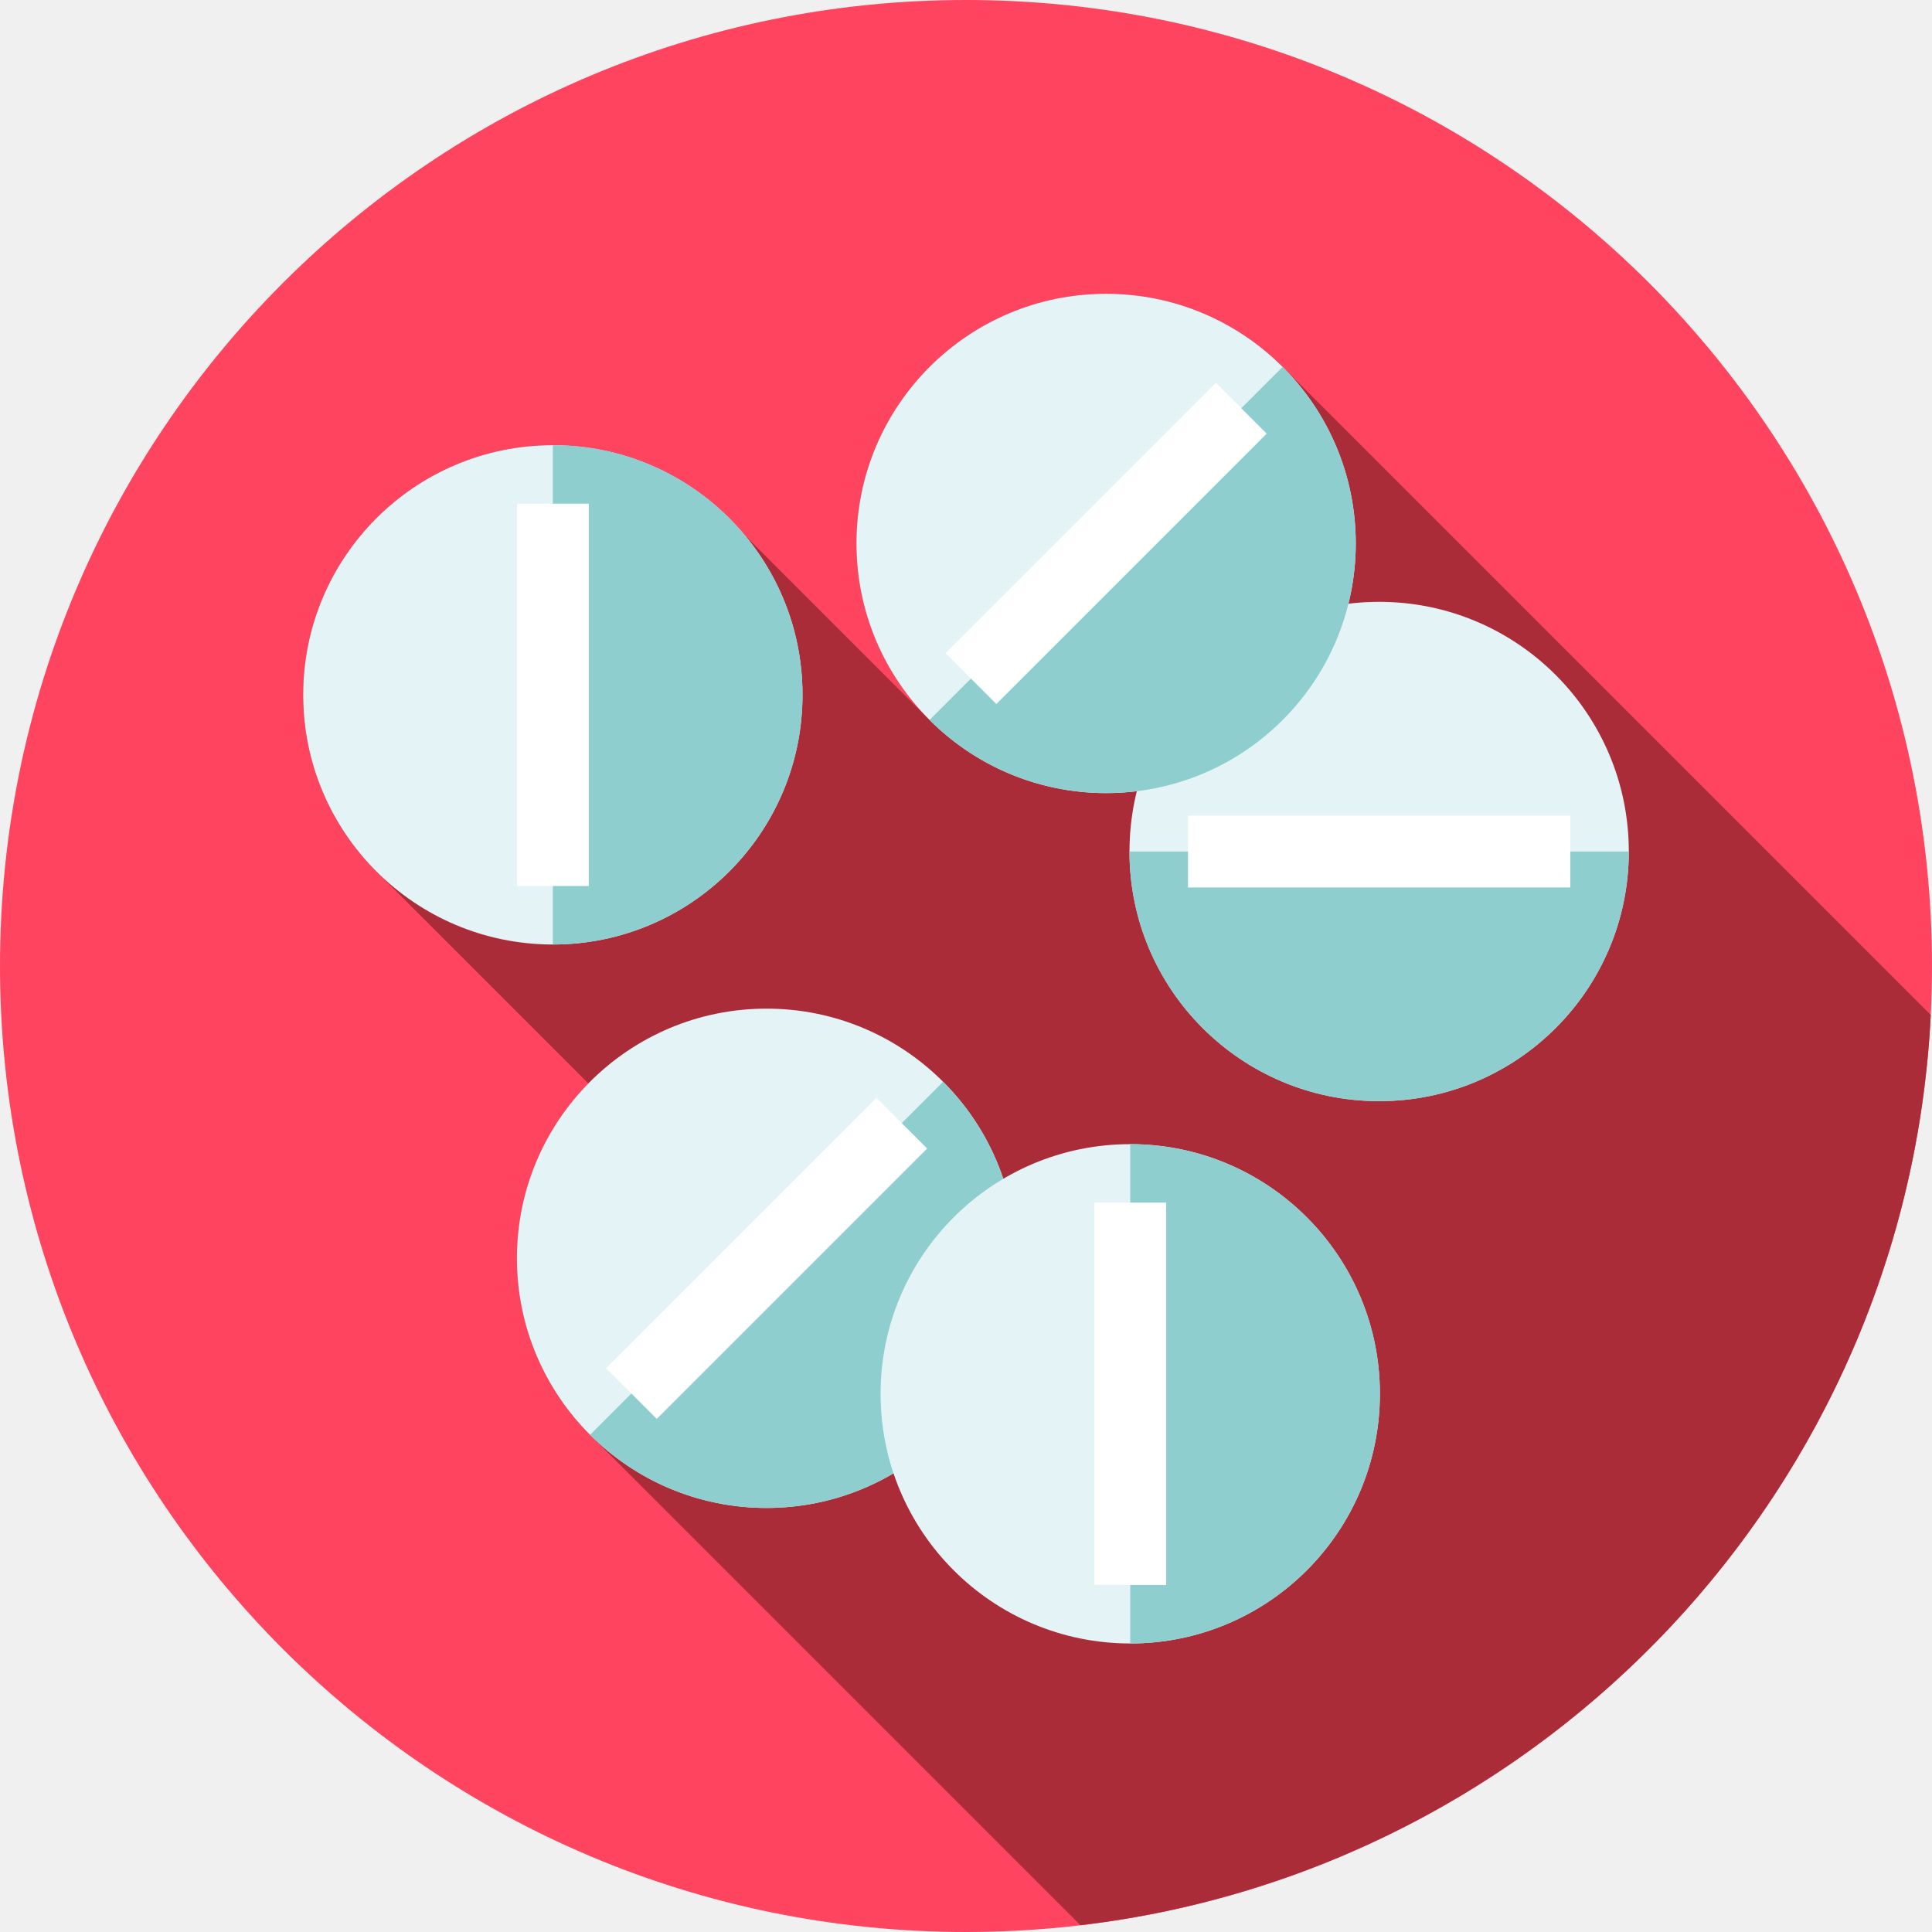
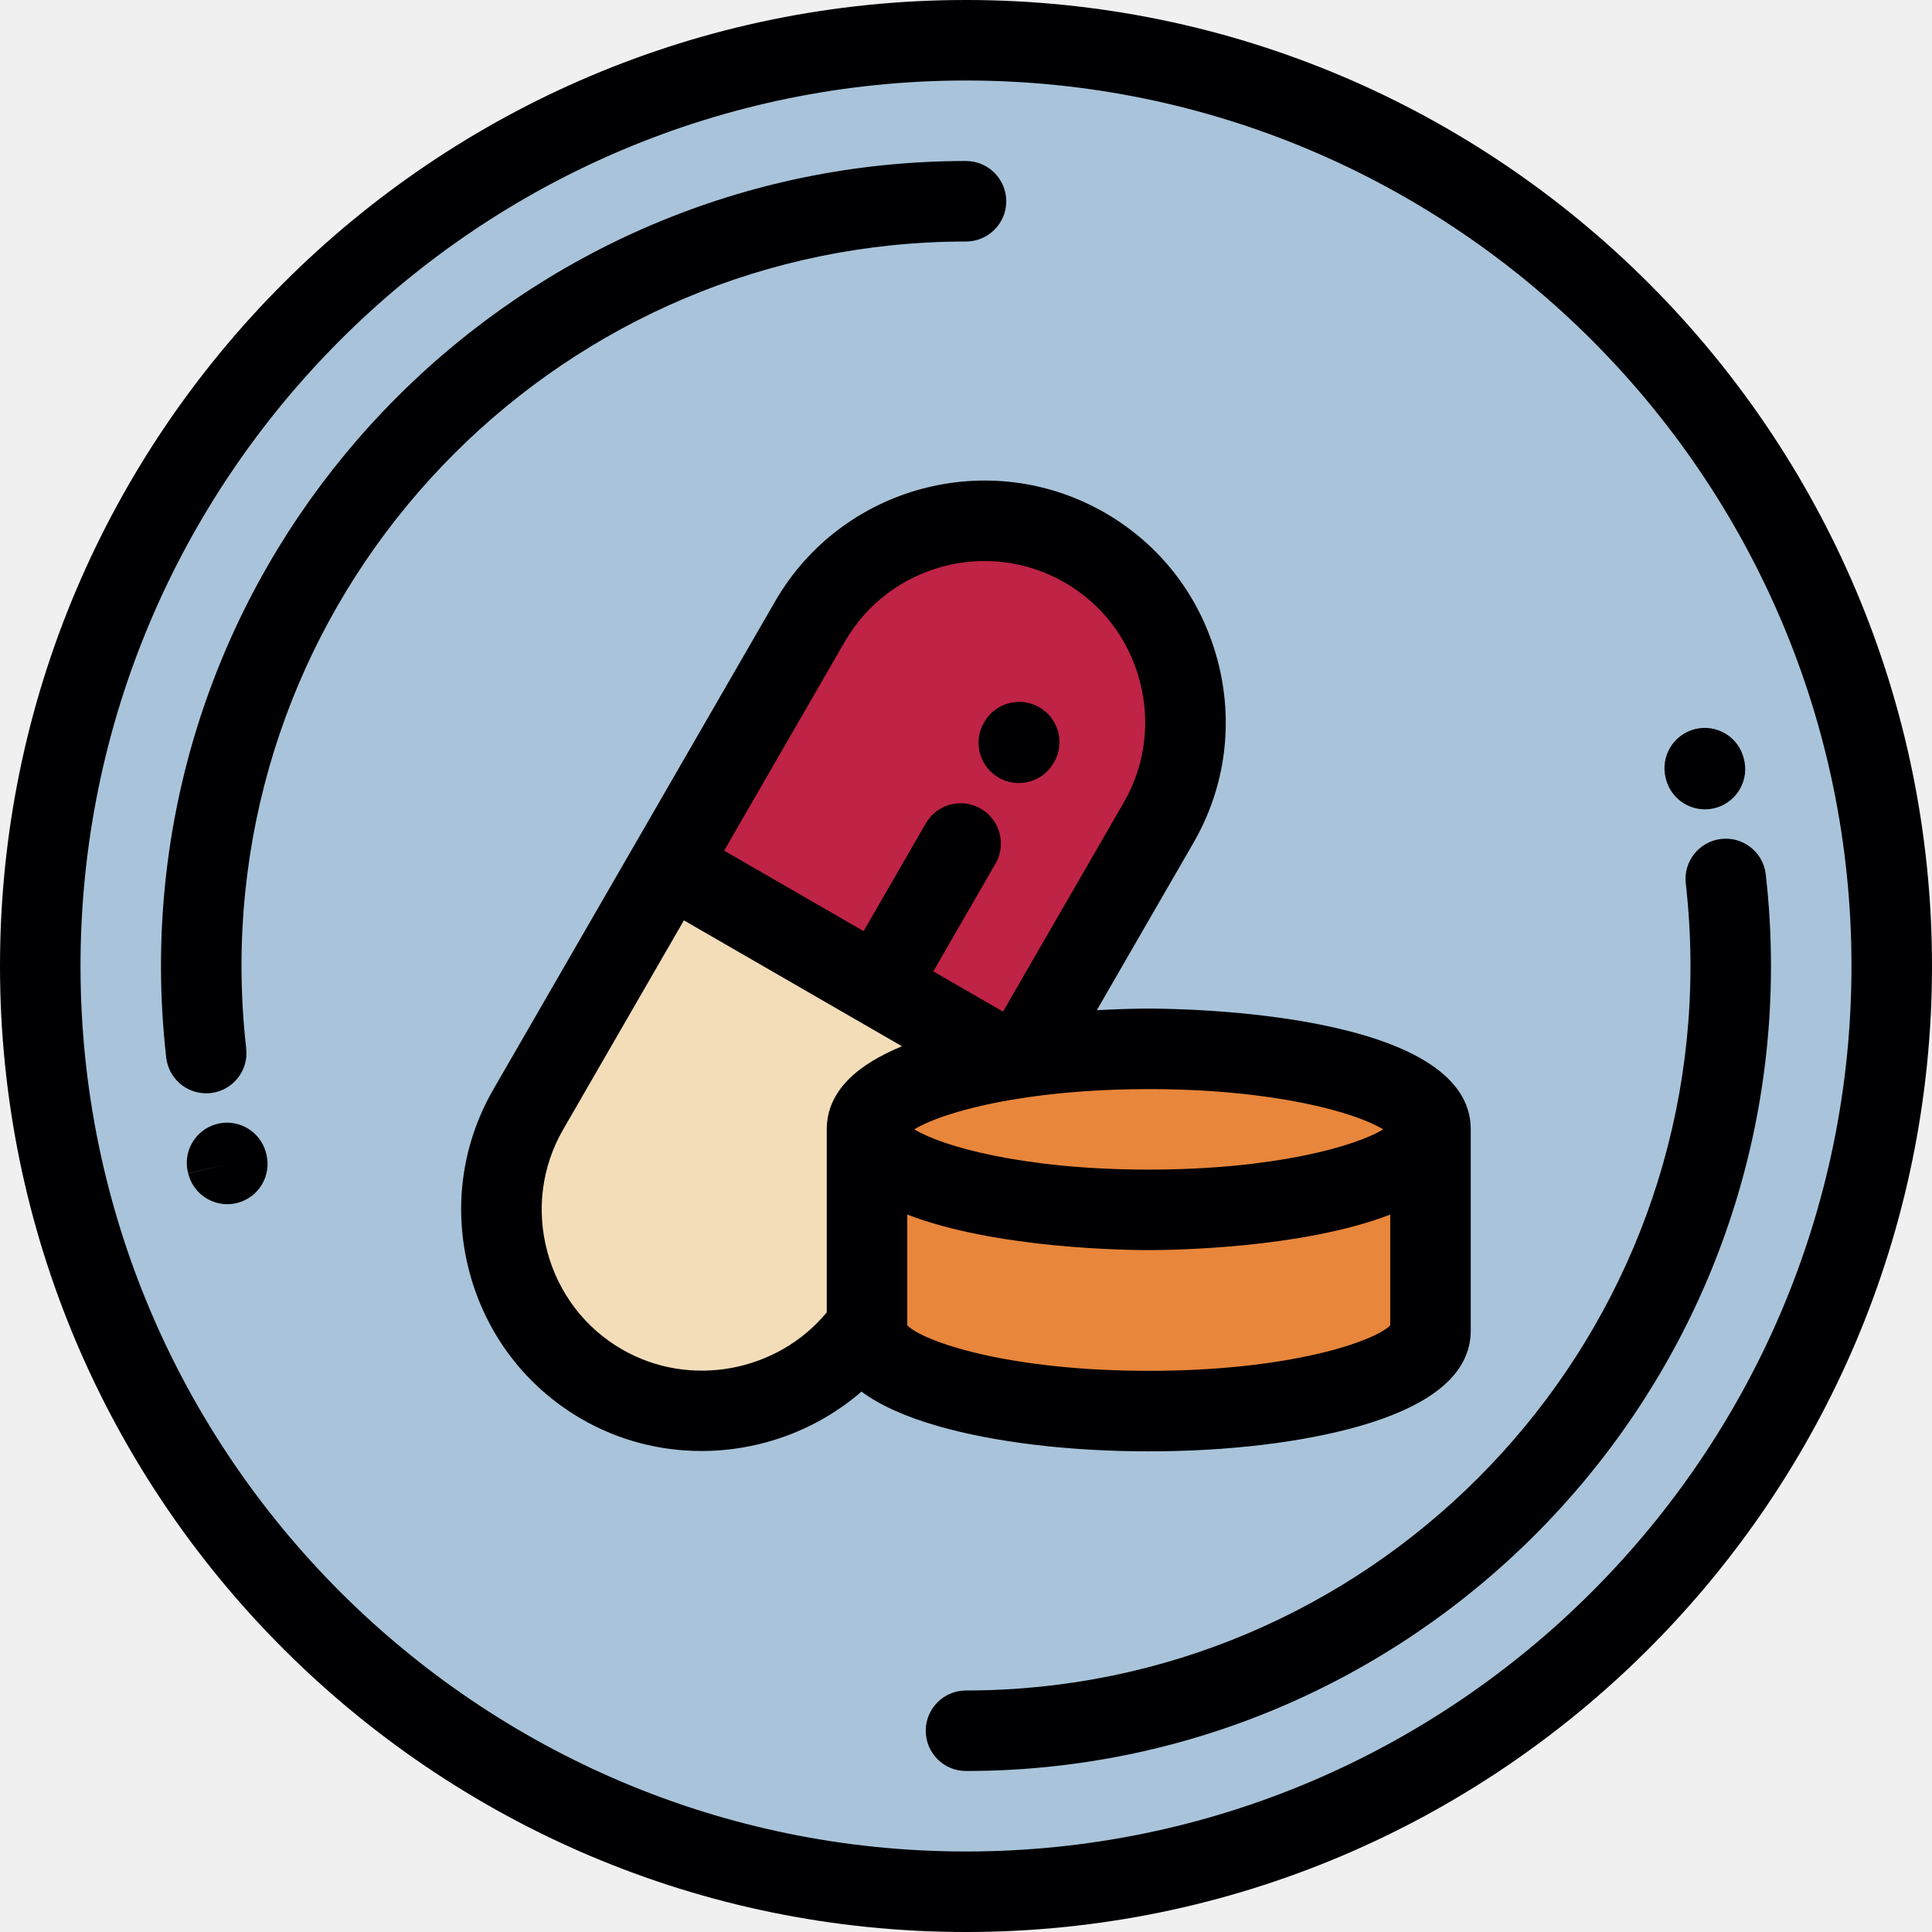
- <svg xmlns="http://www.w3.org/2000/svg" version="1.1" id="Capa_1" x="0px" y="0px" viewBox="0 0 512.007 512.007" style="enable-background:new 0 0 512.007 512.007;" xml:space="preserve" height="128" width="128">
-   <circle style="fill:#FF4460;" cx="256.003" cy="256.003" r="256.003" />
-   <path style="fill:#AB2C39;" d="M246.346,97.228c-25.84,25.84-25.84,67.735,0,93.576l0,0l-48.99-48.99  c-1.288-1.546-2.637-3.038-4.058-4.459c-11.974-11.974-28.516-19.38-46.788-19.38l0,0c-36.544,0-66.167,29.625-66.167,66.167  c0,18.271,7.406,34.813,19.379,46.787l56.206,56.206c-25.388,25.874-25.249,67.424,0.439,93.113l0,0  c0.001,0.001,0.001,0.001,0.002,0.002l129.955,129.955c122.87-14.503,219.097-116.007,225.351-241.223L339.924,97.23  c-0.001-0.001-0.001-0.001-0.002-0.002l0,0C314.082,71.389,272.187,71.389,246.346,97.228z" />
-   <circle style="fill:#E4F3F6;" cx="146.512" cy="184.143" r="66.162" />
-   <path style="fill:#8ECECF;" d="M146.51,117.974V250.31c36.544,0,66.167-29.625,66.167-66.168S183.053,117.974,146.51,117.974z" />
-   <rect x="136.988" y="133.478" style="fill:#FFFFFF;" width="19.046" height="101.329" />
-   <circle style="fill:#E4F3F6;" cx="203.15" cy="333.464" r="66.162" />
-   <path style="fill:#8ECECF;" d="M249.942,286.673l-93.576,93.576c25.84,25.84,67.735,25.84,93.576,0  C275.783,354.409,275.783,312.513,249.942,286.673z" />
-   <rect x="193.63" y="282.799" transform="matrix(-0.7071 -0.7071 0.7071 -0.7071 111.0091 712.908)" style="fill:#FFFFFF;" width="19.046" height="101.328" />
-   <circle style="fill:#E4F3F6;" cx="365.495" cy="225.658" r="66.162" />
-   <path style="fill:#8ECECF;" d="M431.658,225.662H299.322c0,36.544,29.625,66.167,66.168,66.167S431.658,262.206,431.658,225.662z" />
-   <rect x="314.831" y="216.144" style="fill:#FFFFFF;" width="101.329" height="19.046" />
-   <circle style="fill:#E4F3F6;" cx="299.53" cy="369.38" r="66.162" />
-   <path style="fill:#8ECECF;" d="M299.527,303.21v132.336c36.544,0,66.167-29.625,66.167-66.168S336.071,303.21,299.527,303.21z" />
-   <rect x="290.006" y="318.715" style="fill:#FFFFFF;" width="19.046" height="101.329" />
-   <circle style="fill:#E4F3F6;" cx="293.132" cy="144.017" r="66.162" />
-   <path style="fill:#8ECECF;" d="M339.922,97.228l-93.576,93.576c25.84,25.84,67.735,25.84,93.576,0  C365.761,164.963,365.761,123.068,339.922,97.228z" />
-   <rect x="283.607" y="93.348" transform="matrix(-0.7071 -0.7071 0.7071 -0.7071 398.5726 453.1187)" style="fill:#FFFFFF;" width="19.046" height="101.328" />
-   <g />
-   <g />
-   <g />
-   <g />
-   <g />
-   <g />
-   <g />
-   <g />
-   <g />
-   <g />
-   <g />
-   <g />
-   <g />
-   <g />
-   <g />
+ <svg xmlns="http://www.w3.org/2000/svg" height="40px" width="40px" version="1.1" id="Layer_1" viewBox="0 0 512 512" xml:space="preserve">
+   <g>
+     <path style="fill:#A9C4DA;" d="M140.003,293.997l37.334-64.663l37.334-64.663c14.665-25.403,47.449-34.186,72.855-19.519   c25.402,14.666,34.188,47.45,19.523,72.853l-35.902,62.185c10.021-1.427,21.322-2.233,33.285-2.233   c41.237-0.002,74.664,9.551,74.664,21.334v53.333c0,11.784-33.427,21.332-74.664,21.332s-74.666-9.548-74.666-21.332v-1.211   c-15.68,22.222-46.249,29.288-70.241,15.439C134.12,352.184,125.335,319.402,140.003,293.997L140.003,293.997z M501.33,256.001   c0-135.491-109.837-245.332-245.33-245.332c-135.494,0-245.332,109.841-245.332,245.332c0,135.492,109.837,245.331,245.332,245.331   C391.492,501.331,501.33,391.494,501.33,256.001z" />
+     <path style="fill:#F3DDB9;" d="M232.766,261.335l-55.429-32.001l-37.334,64.663c-14.667,25.405-5.883,58.187,19.523,72.853   c23.992,13.849,54.561,6.783,70.241-15.439V299.29c0-7.841,14.805-14.696,36.868-18.402L232.766,261.335z" />
+     <path style="fill:#BF2345;" d="M177.337,229.334l55.429,32.001l33.867,19.553c1.471-0.247,2.978-0.482,4.513-0.699l35.902-62.185   c14.665-25.403,5.881-58.187-19.523-72.853c-25.406-14.666-58.19-5.884-72.855,19.519L177.337,229.334z" />
+     <g>
+       <path style="fill:#E8863B;" d="M266.632,280.887c-22.063,3.706-36.868,10.562-36.868,18.402c0,11.784,33.429,21.334,74.666,21.334    s74.664-9.551,74.664-21.334c0-11.784-33.427-21.336-74.664-21.334c-11.963,0-23.265,0.805-33.285,2.233L266.632,280.887z" />
+       <path style="fill:#E8863B;" d="M304.432,320.624c-41.237,0-74.666-9.551-74.666-21.334v52.122v1.211    c0,11.784,33.429,21.332,74.666,21.332s74.664-9.548,74.664-21.332V299.29C379.095,311.073,345.668,320.624,304.432,320.624z" />
+     </g>
+   </g>
+   <g>
+     <path style="fill:#000003;" d="M256,0C114.841,0,0.002,114.842,0.002,256.001S114.841,512,256,512s255.998-114.841,255.998-255.999   C511.998,114.842,397.157,0,256,0z M256,490.663c-129.393,0-234.661-105.269-234.661-234.662   C21.338,126.606,126.606,21.337,256,21.337s234.661,105.269,234.661,234.663C490.661,385.394,385.393,490.663,256,490.663z" />
+     <path style="fill:#000003;" d="M266.669,53.336c0-5.892-4.779-10.669-10.669-10.669c-117.635,0-213.336,95.701-213.336,213.333   c0,8.066,0.467,16.236,1.39,24.284c0.623,5.442,5.236,9.456,10.585,9.456c0.404,0,0.815-0.023,1.227-0.07   c5.853-0.67,10.056-5.96,9.385-11.813c-0.829-7.245-1.25-14.598-1.25-21.856c0-105.866,86.128-191.996,191.999-191.996   C261.89,64.005,266.669,59.228,266.669,53.336z" />
+     <path style="fill:#000003;" d="M467.946,231.716c-0.671-5.855-5.972-10.061-11.812-9.386c-5.853,0.669-10.056,5.958-9.387,11.812   c0.827,7.225,1.246,14.579,1.246,21.858c0,105.866-86.127,191.996-191.993,191.996c-5.892,0-10.669,4.776-10.669,10.669   s4.776,10.669,10.669,10.669c117.631,0,213.33-95.701,213.33-213.333C469.33,247.915,468.865,239.744,467.946,231.716z" />
+     <path style="fill:#000003;" d="M70.406,305.193c-1.653-5.655-7.582-8.899-13.233-7.246c-5.58,1.632-8.81,7.425-7.304,13.013   l10.369-2.505l-10.36,2.544l-0.004-0.015c0.004,0.011,0.004,0.022,0.009,0.033c1.202,4.857,5.555,8.108,10.348,8.108   c0.842,0,1.698-0.1,2.553-0.31c5.722-1.405,9.221-7.183,7.816-12.906C70.54,305.671,70.477,305.432,70.406,305.193z" />
+     <path style="fill:#000003;" d="M49.867,310.96l0.006,0.025c-0.002-0.009-0.002-0.017-0.004-0.025H49.867z" />
+     <path style="fill:#000003;" d="M441.61,206.873c1.384,4.625,5.625,7.611,10.216,7.611c1.012,0,2.044-0.145,3.063-0.45   c5.577-1.669,8.771-7.489,7.223-13.07c-0.002-0.009-0.004-0.015-0.004-0.017c-1.438-5.711-7.221-9.154-12.934-7.725   c-5.711,1.431-9.178,7.241-7.754,12.954C441.478,206.407,441.541,206.644,441.61,206.873z" />
+     <path style="fill:#000003;" d="M264.662,206.082c1.679,0.971,3.515,1.432,5.324,1.432c3.688,0,7.274-1.913,9.25-5.335l0.1-0.172   c2.947-5.103,1.198-11.627-3.905-14.574c-5.103-2.948-11.628-1.198-14.573,3.904l-0.098,0.172   C257.81,196.61,259.558,203.135,264.662,206.082z" />
+     <path style="fill:#000003;" d="M248.705,377.966c15.028,4.293,34.819,6.657,55.727,6.657c20.908,0,40.699-2.364,55.727-6.657   c19.645-5.613,29.606-14.139,29.606-25.343v-53.225c0-0.036,0.004-0.071,0.004-0.108c0-31.106-76.602-32.003-85.337-32.003   c-1.892,0-6.972,0.043-13.763,0.425l25.62-44.373c8.518-14.755,10.767-31.995,6.331-48.549   c-4.436-16.554-15.004-30.36-29.76-38.878c-30.564-17.644-69.784-7.134-87.427,23.425l-37.33,64.657   c-0.002,0.002-0.002,0.004-0.004,0.007s-0.002,0.005-0.004,0.007l-37.33,64.655c-8.518,14.755-10.767,31.996-6.333,48.549   c4.436,16.552,15.004,30.36,29.759,38.877c9.895,5.712,20.835,8.441,31.698,8.441c15.384,0,30.594-5.491,42.417-15.741   C233.185,372.408,239.986,375.475,248.705,377.966z M304.432,363.286c-37.086,0-59.513-7.656-63.997-12.031v-29.387   c23.359,9.038,58.269,9.425,63.997,9.425s40.639-0.386,63.995-9.423v29.385C363.943,355.63,341.516,363.286,304.432,363.286z    M366.566,299.29c-7.239,4.441-28.766,10.667-62.134,10.667s-54.894-6.225-62.132-10.667c4.11-2.521,12.825-5.615,25.694-7.821   c0.004-0.001,0.011-0.002,0.015-0.003c1.448-0.247,2.951-0.484,4.503-0.707c0.169-0.022,0.337-0.041,0.505-0.07   c8.85-1.248,19.356-2.064,31.416-2.064C337.802,288.624,359.327,294.848,366.566,299.29z M223.91,170.004   c11.76-20.372,37.909-27.375,58.282-15.615c9.818,5.668,16.855,14.874,19.816,25.922c2.961,11.047,1.469,22.54-4.199,32.357   l-32,55.424l-18.472-10.664l16.482-28.552c2.947-5.103,1.196-11.628-3.907-14.573c-5.103-2.948-11.627-1.196-14.571,3.906   l-16.482,28.552l-36.949-21.331L223.91,170.004z M164.859,357.61c-9.818-5.668-16.858-14.873-19.816-25.921   c-2.961-11.047-1.469-22.539,4.199-32.358l32-55.424l57.792,33.364c-11.544,4.739-19.938,11.723-19.938,22.018v48.503   C206.035,363.591,182.842,367.993,164.859,357.61z" />
+   </g>
</svg>
